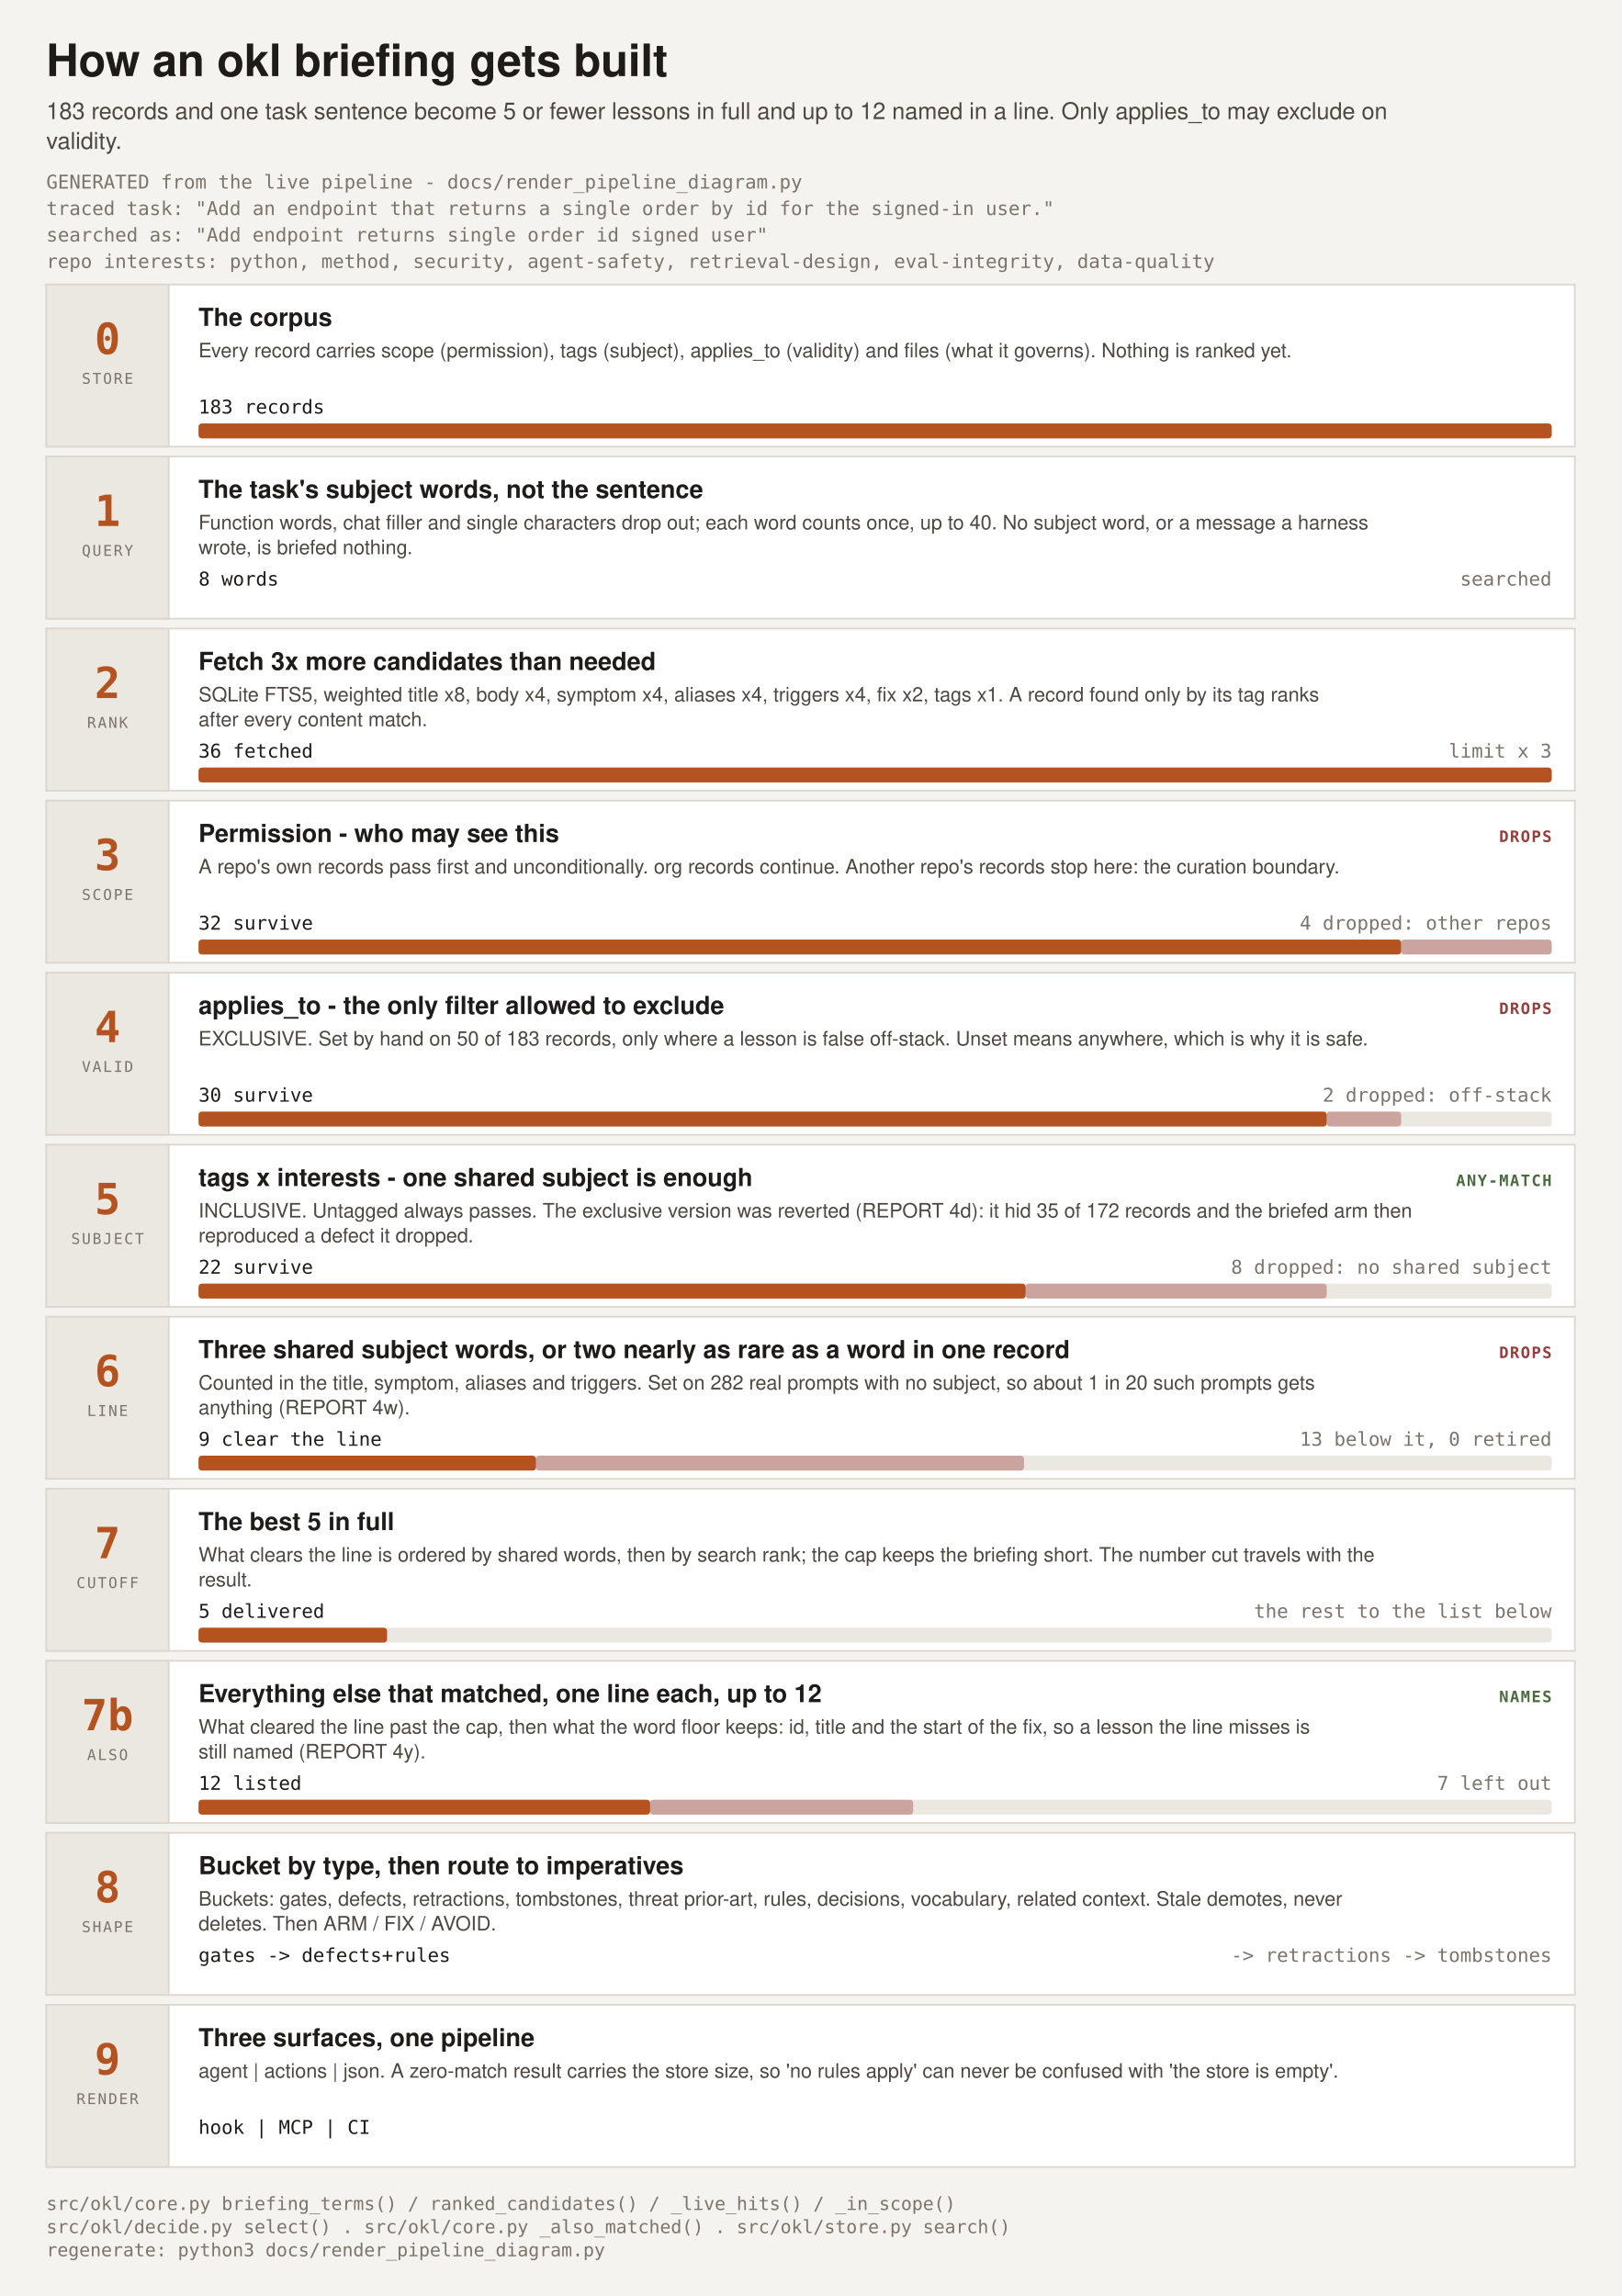
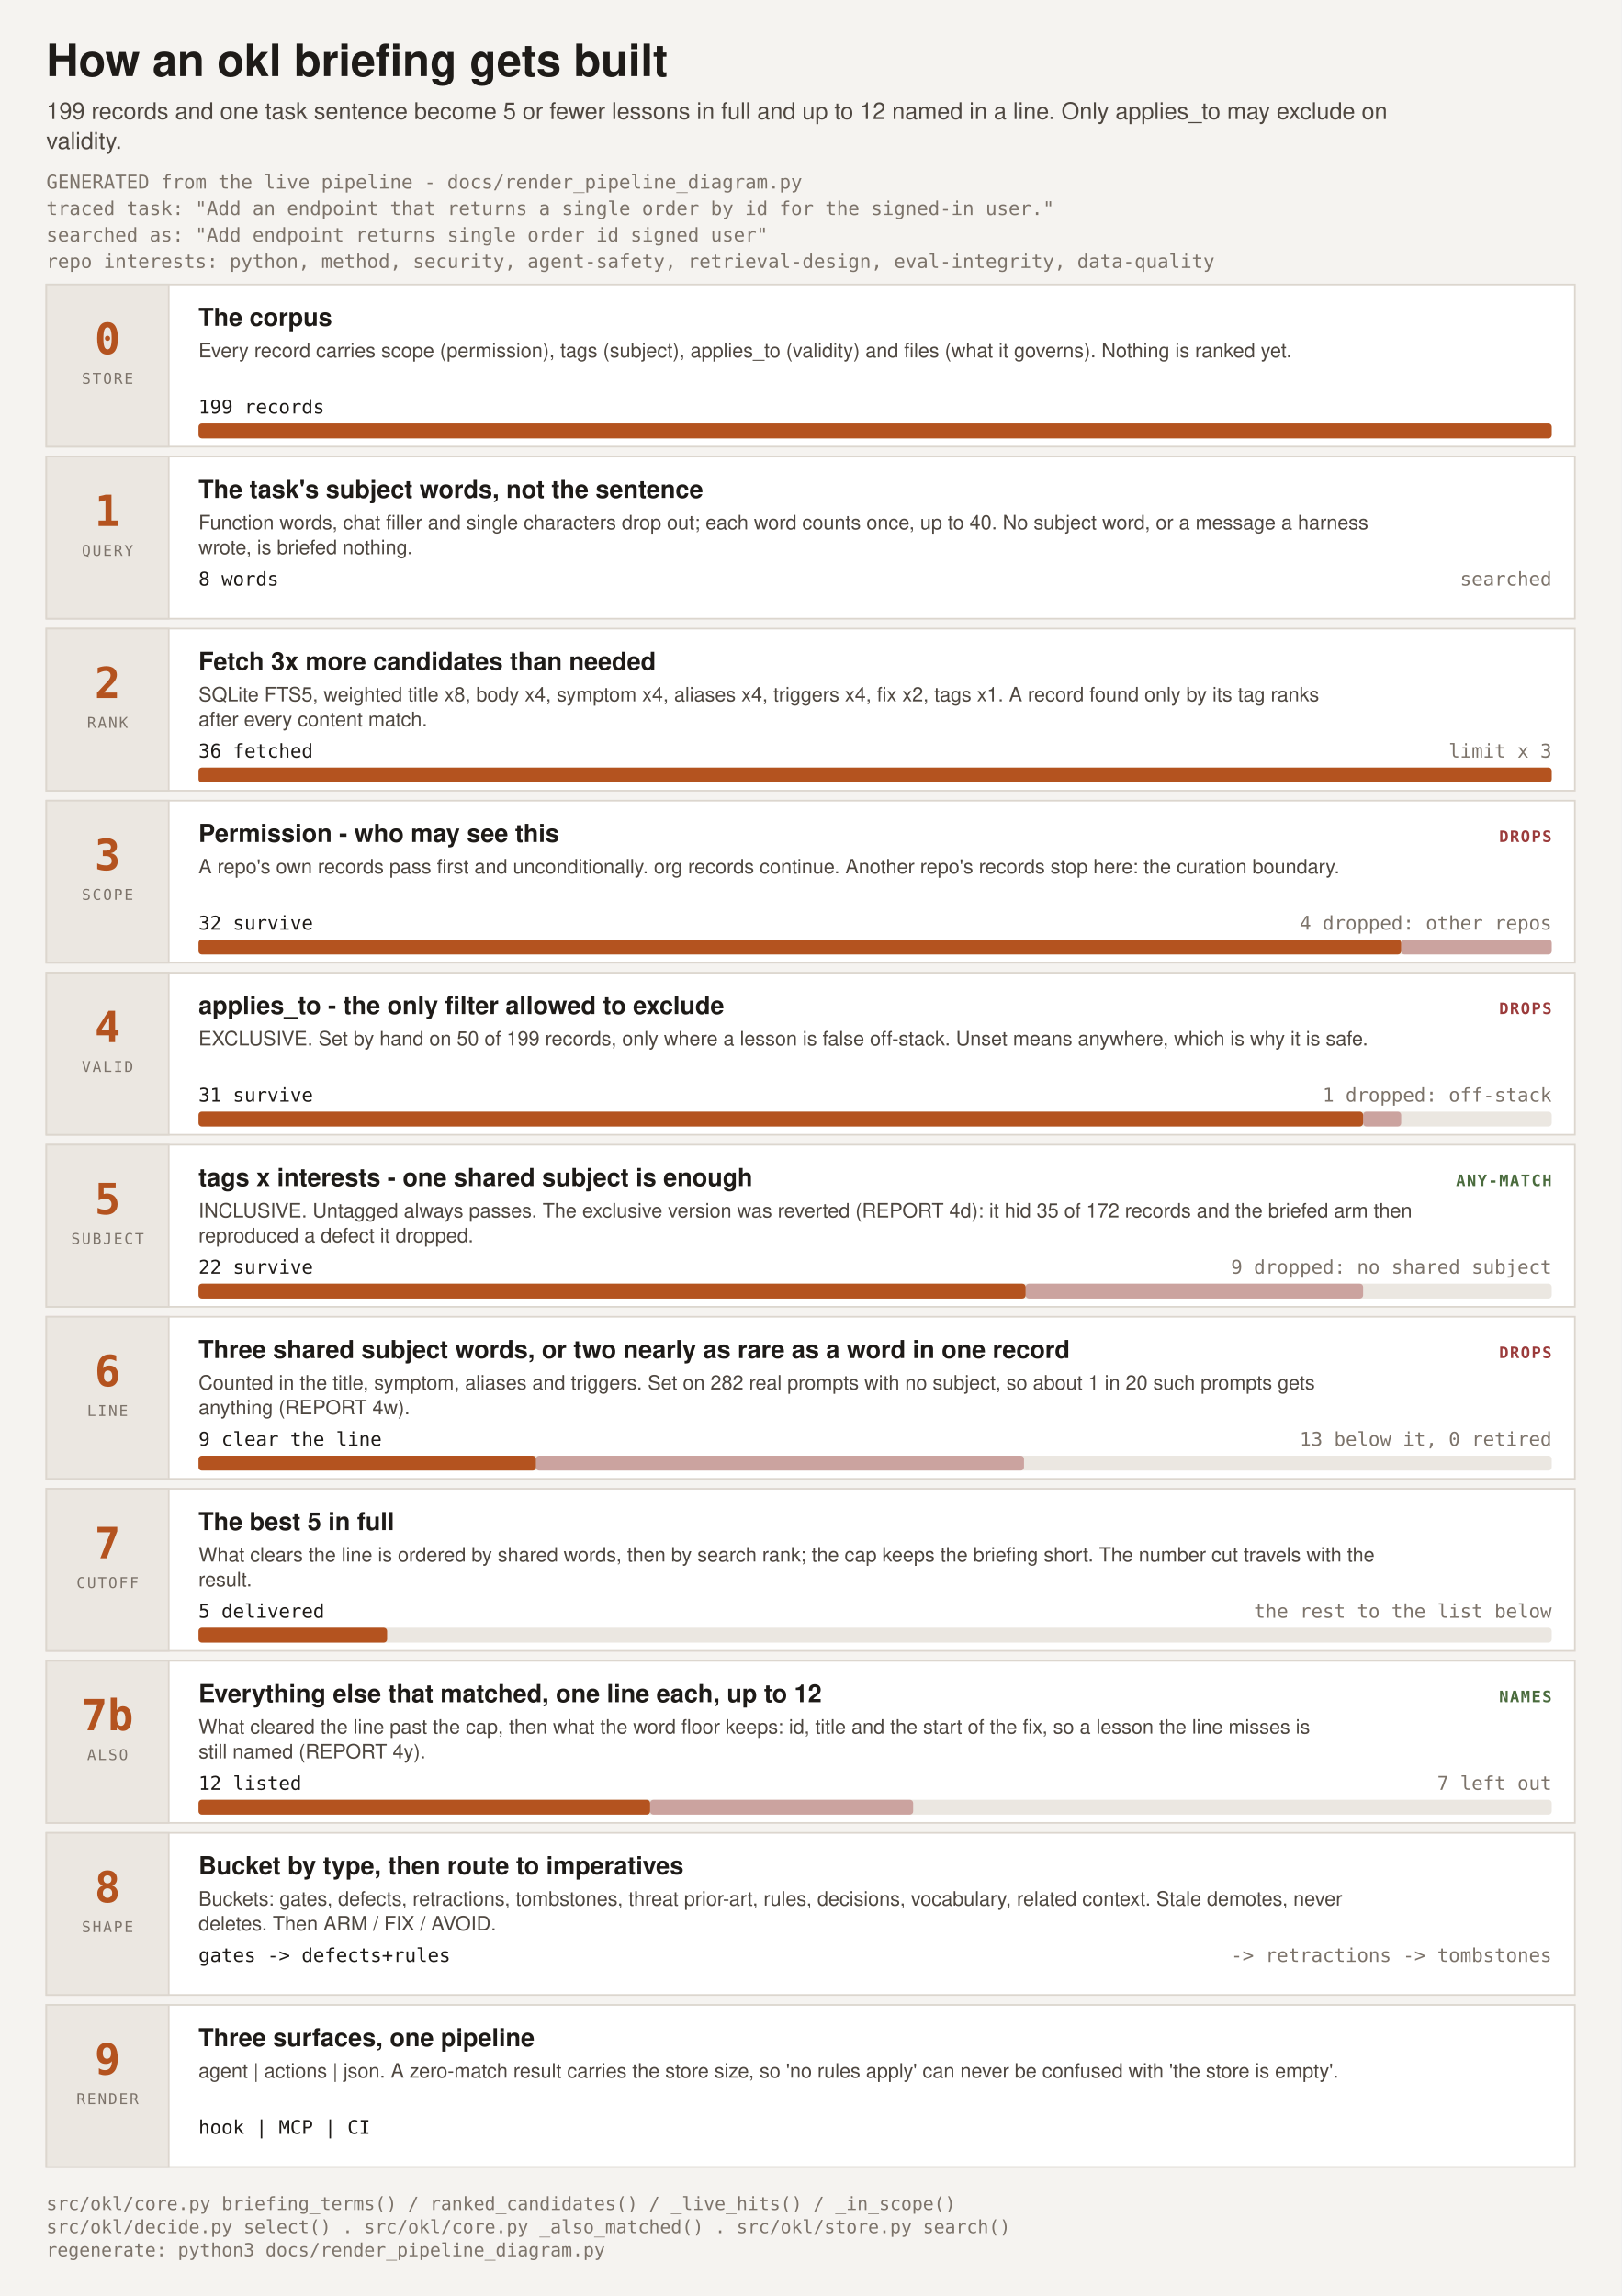
<svg xmlns="http://www.w3.org/2000/svg" width="980" height="1388" viewBox="0 0 980 1388" font-family="ui-sans-serif,-apple-system,Segoe UI,Helvetica,Arial,sans-serif">
  <rect width="980" height="1388" fill="#F5F3F0" />
  <text x="28" y="46" font-size="27" font-weight="700" fill="#1E1B18">How an okl briefing gets built</text>
-   <text x="28" y="72" font-size="14" fill="#4E4740">183 records and one task sentence become 5 or fewer lessons in full and up to 12 named in a line. Only applies_to may exclude on</text>
+   <text x="28" y="72" font-size="14" fill="#4E4740">199 records and one task sentence become 5 or fewer lessons in full and up to 12 named in a line. Only applies_to may exclude on</text>
  <text x="28" y="90" font-size="14" fill="#4E4740">validity.</text>
  <text x="28" y="114" font-size="11.5" font-family="ui-monospace,SFMono-Regular,Menlo,Consolas,monospace" fill="#7C736A">GENERATED from the live pipeline - docs/render_pipeline_diagram.py</text>
  <text x="28" y="130" font-size="11.5" font-family="ui-monospace,SFMono-Regular,Menlo,Consolas,monospace" fill="#7C736A">traced task: "Add an endpoint that returns a single order by id for the signed-in user."</text>
  <text x="28" y="146" font-size="11.5" font-family="ui-monospace,SFMono-Regular,Menlo,Consolas,monospace" fill="#7C736A">searched as: "Add endpoint returns single order id signed user"</text>
  <text x="28" y="162" font-size="11.5" font-family="ui-monospace,SFMono-Regular,Menlo,Consolas,monospace" fill="#7C736A">repo interests: python, method, security, agent-safety, retrieval-design, eval-integrity, data-quality</text>
  <rect x="28" y="172" width="924" height="98" fill="#FFFFFF" stroke="#DCD6CE" />
  <rect x="28" y="172" width="74" height="98" fill="#EBE7E1" stroke="#DCD6CE" />
  <text x="65" y="214" font-size="26" font-weight="700" fill="#B4531F" font-family="ui-monospace,SFMono-Regular,Menlo,Consolas,monospace" text-anchor="middle">0</text>
  <text x="65" y="232" font-size="9" fill="#7C736A" font-family="ui-monospace,SFMono-Regular,Menlo,Consolas,monospace" text-anchor="middle" letter-spacing="1">STORE</text>
  <text x="120" y="197" font-size="15" font-weight="600" fill="#1E1B18">The corpus</text>
  <text x="120" y="216" font-size="12" fill="#4E4740">Every record carries scope (permission), tags (subject), applies_to (validity) and files (what it governs). Nothing is ranked yet.</text>
-   <text x="120" y="250" font-size="11.5" font-family="ui-monospace,SFMono-Regular,Menlo,Consolas,monospace" fill="#1E1B18" font-weight="500">183 records</text>
+   <text x="120" y="250" font-size="11.5" font-family="ui-monospace,SFMono-Regular,Menlo,Consolas,monospace" fill="#1E1B18" font-weight="500">199 records</text>
  <rect x="120" y="256" width="818" height="9" rx="2" fill="#EBE7E1" />
  <rect x="120" y="256" width="818" height="9" rx="2" fill="#B4531F" />
  <rect x="28" y="276" width="924" height="98" fill="#FFFFFF" stroke="#DCD6CE" />
  <rect x="28" y="276" width="74" height="98" fill="#EBE7E1" stroke="#DCD6CE" />
  <text x="65" y="318" font-size="26" font-weight="700" fill="#B4531F" font-family="ui-monospace,SFMono-Regular,Menlo,Consolas,monospace" text-anchor="middle">1</text>
  <text x="65" y="336" font-size="9" fill="#7C736A" font-family="ui-monospace,SFMono-Regular,Menlo,Consolas,monospace" text-anchor="middle" letter-spacing="1">QUERY</text>
  <text x="120" y="301" font-size="15" font-weight="600" fill="#1E1B18">The task's subject words, not the sentence</text>
  <text x="120" y="320" font-size="12" fill="#4E4740">Function words, chat filler and single characters drop out; each word counts once, up to 40. No subject word, or a message a harness</text>
  <text x="120" y="335" font-size="12" fill="#4E4740">wrote, is briefed nothing.</text>
  <text x="120" y="354" font-size="11.5" font-family="ui-monospace,SFMono-Regular,Menlo,Consolas,monospace" fill="#1E1B18" font-weight="500">8 words</text>
  <text x="938" y="354" font-size="11.5" font-family="ui-monospace,SFMono-Regular,Menlo,Consolas,monospace" fill="#7C736A" text-anchor="end">searched</text>
  <rect x="28" y="380" width="924" height="98" fill="#FFFFFF" stroke="#DCD6CE" />
  <rect x="28" y="380" width="74" height="98" fill="#EBE7E1" stroke="#DCD6CE" />
  <text x="65" y="422" font-size="26" font-weight="700" fill="#B4531F" font-family="ui-monospace,SFMono-Regular,Menlo,Consolas,monospace" text-anchor="middle">2</text>
  <text x="65" y="440" font-size="9" fill="#7C736A" font-family="ui-monospace,SFMono-Regular,Menlo,Consolas,monospace" text-anchor="middle" letter-spacing="1">RANK</text>
  <text x="120" y="405" font-size="15" font-weight="600" fill="#1E1B18">Fetch 3x more candidates than needed</text>
  <text x="120" y="424" font-size="12" fill="#4E4740">SQLite FTS5, weighted title x8, body x4, symptom x4, aliases x4, triggers x4, fix x2, tags x1. A record found only by its tag ranks</text>
  <text x="120" y="439" font-size="12" fill="#4E4740">after every content match.</text>
  <text x="120" y="458" font-size="11.5" font-family="ui-monospace,SFMono-Regular,Menlo,Consolas,monospace" fill="#1E1B18" font-weight="500">36 fetched</text>
  <text x="938" y="458" font-size="11.5" font-family="ui-monospace,SFMono-Regular,Menlo,Consolas,monospace" fill="#7C736A" text-anchor="end">limit x 3</text>
  <rect x="120" y="464" width="818" height="9" rx="2" fill="#EBE7E1" />
  <rect x="120" y="464" width="818" height="9" rx="2" fill="#B4531F" />
  <rect x="28" y="484" width="924" height="98" fill="#FFFFFF" stroke="#DCD6CE" />
  <rect x="28" y="484" width="74" height="98" fill="#EBE7E1" stroke="#DCD6CE" />
  <text x="65" y="526" font-size="26" font-weight="700" fill="#B4531F" font-family="ui-monospace,SFMono-Regular,Menlo,Consolas,monospace" text-anchor="middle">3</text>
  <text x="65" y="544" font-size="9" fill="#7C736A" font-family="ui-monospace,SFMono-Regular,Menlo,Consolas,monospace" text-anchor="middle" letter-spacing="1">SCOPE</text>
  <text x="120" y="509" font-size="15" font-weight="600" fill="#1E1B18">Permission - who may see this</text>
  <text x="120" y="528" font-size="12" fill="#4E4740">A repo's own records pass first and unconditionally. org records continue. Another repo's records stop here: the curation boundary.</text>
  <text x="938" y="509" font-size="9.5" fill="#9B3B3B" font-family="ui-monospace,SFMono-Regular,Menlo,Consolas,monospace" font-weight="700" text-anchor="end" letter-spacing="0.8">DROPS</text>
  <text x="120" y="562" font-size="11.5" font-family="ui-monospace,SFMono-Regular,Menlo,Consolas,monospace" fill="#1E1B18" font-weight="500">32 survive</text>
  <text x="938" y="562" font-size="11.5" font-family="ui-monospace,SFMono-Regular,Menlo,Consolas,monospace" fill="#7C736A" text-anchor="end">4 dropped: other repos</text>
  <rect x="120" y="568" width="818" height="9" rx="2" fill="#EBE7E1" />
  <rect x="120" y="568" width="727" height="9" rx="2" fill="#B4531F" />
  <rect x="847" y="568" width="91" height="9" rx="2" fill="#9B3B3B" opacity="0.4" />
  <rect x="28" y="588" width="924" height="98" fill="#FFFFFF" stroke="#DCD6CE" />
  <rect x="28" y="588" width="74" height="98" fill="#EBE7E1" stroke="#DCD6CE" />
  <text x="65" y="630" font-size="26" font-weight="700" fill="#B4531F" font-family="ui-monospace,SFMono-Regular,Menlo,Consolas,monospace" text-anchor="middle">4</text>
  <text x="65" y="648" font-size="9" fill="#7C736A" font-family="ui-monospace,SFMono-Regular,Menlo,Consolas,monospace" text-anchor="middle" letter-spacing="1">VALID</text>
  <text x="120" y="613" font-size="15" font-weight="600" fill="#1E1B18">applies_to - the only filter allowed to exclude</text>
-   <text x="120" y="632" font-size="12" fill="#4E4740">EXCLUSIVE. Set by hand on 50 of 183 records, only where a lesson is false off-stack. Unset means anywhere, which is why it is safe.</text>
+   <text x="120" y="632" font-size="12" fill="#4E4740">EXCLUSIVE. Set by hand on 50 of 199 records, only where a lesson is false off-stack. Unset means anywhere, which is why it is safe.</text>
  <text x="938" y="613" font-size="9.5" fill="#9B3B3B" font-family="ui-monospace,SFMono-Regular,Menlo,Consolas,monospace" font-weight="700" text-anchor="end" letter-spacing="0.8">DROPS</text>
-   <text x="120" y="666" font-size="11.5" font-family="ui-monospace,SFMono-Regular,Menlo,Consolas,monospace" fill="#1E1B18" font-weight="500">30 survive</text>
-   <text x="938" y="666" font-size="11.5" font-family="ui-monospace,SFMono-Regular,Menlo,Consolas,monospace" fill="#7C736A" text-anchor="end">2 dropped: off-stack</text>
+   <text x="120" y="666" font-size="11.5" font-family="ui-monospace,SFMono-Regular,Menlo,Consolas,monospace" fill="#1E1B18" font-weight="500">31 survive</text>
+   <text x="938" y="666" font-size="11.5" font-family="ui-monospace,SFMono-Regular,Menlo,Consolas,monospace" fill="#7C736A" text-anchor="end">1 dropped: off-stack</text>
  <rect x="120" y="672" width="818" height="9" rx="2" fill="#EBE7E1" />
-   <rect x="120" y="672" width="682" height="9" rx="2" fill="#B4531F" />
-   <rect x="802" y="672" width="45" height="9" rx="2" fill="#9B3B3B" opacity="0.4" />
+   <rect x="120" y="672" width="704" height="9" rx="2" fill="#B4531F" />
+   <rect x="824" y="672" width="23" height="9" rx="2" fill="#9B3B3B" opacity="0.4" />
  <rect x="28" y="692" width="924" height="98" fill="#FFFFFF" stroke="#DCD6CE" />
  <rect x="28" y="692" width="74" height="98" fill="#EBE7E1" stroke="#DCD6CE" />
  <text x="65" y="734" font-size="26" font-weight="700" fill="#B4531F" font-family="ui-monospace,SFMono-Regular,Menlo,Consolas,monospace" text-anchor="middle">5</text>
  <text x="65" y="752" font-size="9" fill="#7C736A" font-family="ui-monospace,SFMono-Regular,Menlo,Consolas,monospace" text-anchor="middle" letter-spacing="1">SUBJECT</text>
  <text x="120" y="717" font-size="15" font-weight="600" fill="#1E1B18">tags x interests - one shared subject is enough</text>
  <text x="120" y="736" font-size="12" fill="#4E4740">INCLUSIVE. Untagged always passes. The exclusive version was reverted (REPORT 4d): it hid 35 of 172 records and the briefed arm then</text>
  <text x="120" y="751" font-size="12" fill="#4E4740">reproduced a defect it dropped.</text>
  <text x="938" y="717" font-size="9.5" fill="#4A6B3D" font-family="ui-monospace,SFMono-Regular,Menlo,Consolas,monospace" font-weight="700" text-anchor="end" letter-spacing="0.8">ANY-MATCH</text>
  <text x="120" y="770" font-size="11.5" font-family="ui-monospace,SFMono-Regular,Menlo,Consolas,monospace" fill="#1E1B18" font-weight="500">22 survive</text>
-   <text x="938" y="770" font-size="11.5" font-family="ui-monospace,SFMono-Regular,Menlo,Consolas,monospace" fill="#7C736A" text-anchor="end">8 dropped: no shared subject</text>
+   <text x="938" y="770" font-size="11.5" font-family="ui-monospace,SFMono-Regular,Menlo,Consolas,monospace" fill="#7C736A" text-anchor="end">9 dropped: no shared subject</text>
  <rect x="120" y="776" width="818" height="9" rx="2" fill="#EBE7E1" />
  <rect x="120" y="776" width="500" height="9" rx="2" fill="#B4531F" />
-   <rect x="620" y="776" width="182" height="9" rx="2" fill="#9B3B3B" opacity="0.4" />
+   <rect x="620" y="776" width="204" height="9" rx="2" fill="#9B3B3B" opacity="0.4" />
  <rect x="28" y="796" width="924" height="98" fill="#FFFFFF" stroke="#DCD6CE" />
  <rect x="28" y="796" width="74" height="98" fill="#EBE7E1" stroke="#DCD6CE" />
  <text x="65" y="838" font-size="26" font-weight="700" fill="#B4531F" font-family="ui-monospace,SFMono-Regular,Menlo,Consolas,monospace" text-anchor="middle">6</text>
  <text x="65" y="856" font-size="9" fill="#7C736A" font-family="ui-monospace,SFMono-Regular,Menlo,Consolas,monospace" text-anchor="middle" letter-spacing="1">LINE</text>
  <text x="120" y="821" font-size="15" font-weight="600" fill="#1E1B18">Three shared subject words, or two nearly as rare as a word in one record</text>
  <text x="120" y="840" font-size="12" fill="#4E4740">Counted in the title, symptom, aliases and triggers. Set on 282 real prompts with no subject, so about 1 in 20 such prompts gets</text>
  <text x="120" y="855" font-size="12" fill="#4E4740">anything (REPORT 4w).</text>
  <text x="938" y="821" font-size="9.5" fill="#9B3B3B" font-family="ui-monospace,SFMono-Regular,Menlo,Consolas,monospace" font-weight="700" text-anchor="end" letter-spacing="0.8">DROPS</text>
  <text x="120" y="874" font-size="11.5" font-family="ui-monospace,SFMono-Regular,Menlo,Consolas,monospace" fill="#1E1B18" font-weight="500">9 clear the line</text>
  <text x="938" y="874" font-size="11.5" font-family="ui-monospace,SFMono-Regular,Menlo,Consolas,monospace" fill="#7C736A" text-anchor="end">13 below it, 0 retired</text>
  <rect x="120" y="880" width="818" height="9" rx="2" fill="#EBE7E1" />
  <rect x="120" y="880" width="204" height="9" rx="2" fill="#B4531F" />
  <rect x="324" y="880" width="295" height="9" rx="2" fill="#9B3B3B" opacity="0.4" />
  <rect x="28" y="900" width="924" height="98" fill="#FFFFFF" stroke="#DCD6CE" />
  <rect x="28" y="900" width="74" height="98" fill="#EBE7E1" stroke="#DCD6CE" />
  <text x="65" y="942" font-size="26" font-weight="700" fill="#B4531F" font-family="ui-monospace,SFMono-Regular,Menlo,Consolas,monospace" text-anchor="middle">7</text>
  <text x="65" y="960" font-size="9" fill="#7C736A" font-family="ui-monospace,SFMono-Regular,Menlo,Consolas,monospace" text-anchor="middle" letter-spacing="1">CUTOFF</text>
  <text x="120" y="925" font-size="15" font-weight="600" fill="#1E1B18">The best 5 in full</text>
  <text x="120" y="944" font-size="12" fill="#4E4740">What clears the line is ordered by shared words, then by search rank; the cap keeps the briefing short. The number cut travels with the</text>
  <text x="120" y="959" font-size="12" fill="#4E4740">result.</text>
  <text x="120" y="978" font-size="11.5" font-family="ui-monospace,SFMono-Regular,Menlo,Consolas,monospace" fill="#1E1B18" font-weight="500">5 delivered</text>
  <text x="938" y="978" font-size="11.5" font-family="ui-monospace,SFMono-Regular,Menlo,Consolas,monospace" fill="#7C736A" text-anchor="end">the rest to the list below</text>
  <rect x="120" y="984" width="818" height="9" rx="2" fill="#EBE7E1" />
  <rect x="120" y="984" width="114" height="9" rx="2" fill="#B4531F" />
  <rect x="28" y="1004" width="924" height="98" fill="#FFFFFF" stroke="#DCD6CE" />
  <rect x="28" y="1004" width="74" height="98" fill="#EBE7E1" stroke="#DCD6CE" />
  <text x="65" y="1046" font-size="26" font-weight="700" fill="#B4531F" font-family="ui-monospace,SFMono-Regular,Menlo,Consolas,monospace" text-anchor="middle">7b</text>
  <text x="65" y="1064" font-size="9" fill="#7C736A" font-family="ui-monospace,SFMono-Regular,Menlo,Consolas,monospace" text-anchor="middle" letter-spacing="1">ALSO</text>
  <text x="120" y="1029" font-size="15" font-weight="600" fill="#1E1B18">Everything else that matched, one line each, up to 12</text>
  <text x="120" y="1048" font-size="12" fill="#4E4740">What cleared the line past the cap, then what the word floor keeps: id, title and the start of the fix, so a lesson the line misses is</text>
  <text x="120" y="1063" font-size="12" fill="#4E4740">still named (REPORT 4y).</text>
  <text x="938" y="1029" font-size="9.5" fill="#4A6B3D" font-family="ui-monospace,SFMono-Regular,Menlo,Consolas,monospace" font-weight="700" text-anchor="end" letter-spacing="0.8">NAMES</text>
  <text x="120" y="1082" font-size="11.5" font-family="ui-monospace,SFMono-Regular,Menlo,Consolas,monospace" fill="#1E1B18" font-weight="500">12 listed</text>
  <text x="938" y="1082" font-size="11.5" font-family="ui-monospace,SFMono-Regular,Menlo,Consolas,monospace" fill="#7C736A" text-anchor="end">7 left out</text>
  <rect x="120" y="1088" width="818" height="9" rx="2" fill="#EBE7E1" />
  <rect x="120" y="1088" width="273" height="9" rx="2" fill="#B4531F" />
  <rect x="393" y="1088" width="159" height="9" rx="2" fill="#9B3B3B" opacity="0.4" />
  <rect x="28" y="1108" width="924" height="98" fill="#FFFFFF" stroke="#DCD6CE" />
  <rect x="28" y="1108" width="74" height="98" fill="#EBE7E1" stroke="#DCD6CE" />
  <text x="65" y="1150" font-size="26" font-weight="700" fill="#B4531F" font-family="ui-monospace,SFMono-Regular,Menlo,Consolas,monospace" text-anchor="middle">8</text>
  <text x="65" y="1168" font-size="9" fill="#7C736A" font-family="ui-monospace,SFMono-Regular,Menlo,Consolas,monospace" text-anchor="middle" letter-spacing="1">SHAPE</text>
  <text x="120" y="1133" font-size="15" font-weight="600" fill="#1E1B18">Bucket by type, then route to imperatives</text>
  <text x="120" y="1152" font-size="12" fill="#4E4740">Buckets: gates, defects, retractions, tombstones, threat prior-art, rules, decisions, vocabulary, related context. Stale demotes, never</text>
  <text x="120" y="1167" font-size="12" fill="#4E4740">deletes. Then ARM / FIX / AVOID.</text>
  <text x="120" y="1186" font-size="11.5" font-family="ui-monospace,SFMono-Regular,Menlo,Consolas,monospace" fill="#1E1B18" font-weight="500">gates -&gt; defects+rules</text>
  <text x="938" y="1186" font-size="11.5" font-family="ui-monospace,SFMono-Regular,Menlo,Consolas,monospace" fill="#7C736A" text-anchor="end">-&gt; retractions -&gt; tombstones</text>
  <rect x="28" y="1212" width="924" height="98" fill="#FFFFFF" stroke="#DCD6CE" />
  <rect x="28" y="1212" width="74" height="98" fill="#EBE7E1" stroke="#DCD6CE" />
  <text x="65" y="1254" font-size="26" font-weight="700" fill="#B4531F" font-family="ui-monospace,SFMono-Regular,Menlo,Consolas,monospace" text-anchor="middle">9</text>
  <text x="65" y="1272" font-size="9" fill="#7C736A" font-family="ui-monospace,SFMono-Regular,Menlo,Consolas,monospace" text-anchor="middle" letter-spacing="1">RENDER</text>
  <text x="120" y="1237" font-size="15" font-weight="600" fill="#1E1B18">Three surfaces, one pipeline</text>
  <text x="120" y="1256" font-size="12" fill="#4E4740">agent | actions | json. A zero-match result carries the store size, so 'no rules apply' can never be confused with 'the store is empty'.</text>
  <text x="120" y="1290" font-size="11.5" font-family="ui-monospace,SFMono-Regular,Menlo,Consolas,monospace" fill="#1E1B18" font-weight="500">hook | MCP | CI</text>
  <text x="28" y="1336" font-size="11" font-family="ui-monospace,SFMono-Regular,Menlo,Consolas,monospace" fill="#7C736A">src/okl/core.py briefing_terms() / ranked_candidates() / _live_hits() / _in_scope()</text>
  <text x="28" y="1350" font-size="11" font-family="ui-monospace,SFMono-Regular,Menlo,Consolas,monospace" fill="#7C736A">src/okl/decide.py select() . src/okl/core.py _also_matched() . src/okl/store.py search()</text>
  <text x="28" y="1364" font-size="11" font-family="ui-monospace,SFMono-Regular,Menlo,Consolas,monospace" fill="#7C736A">regenerate: python3 docs/render_pipeline_diagram.py</text>
</svg>
